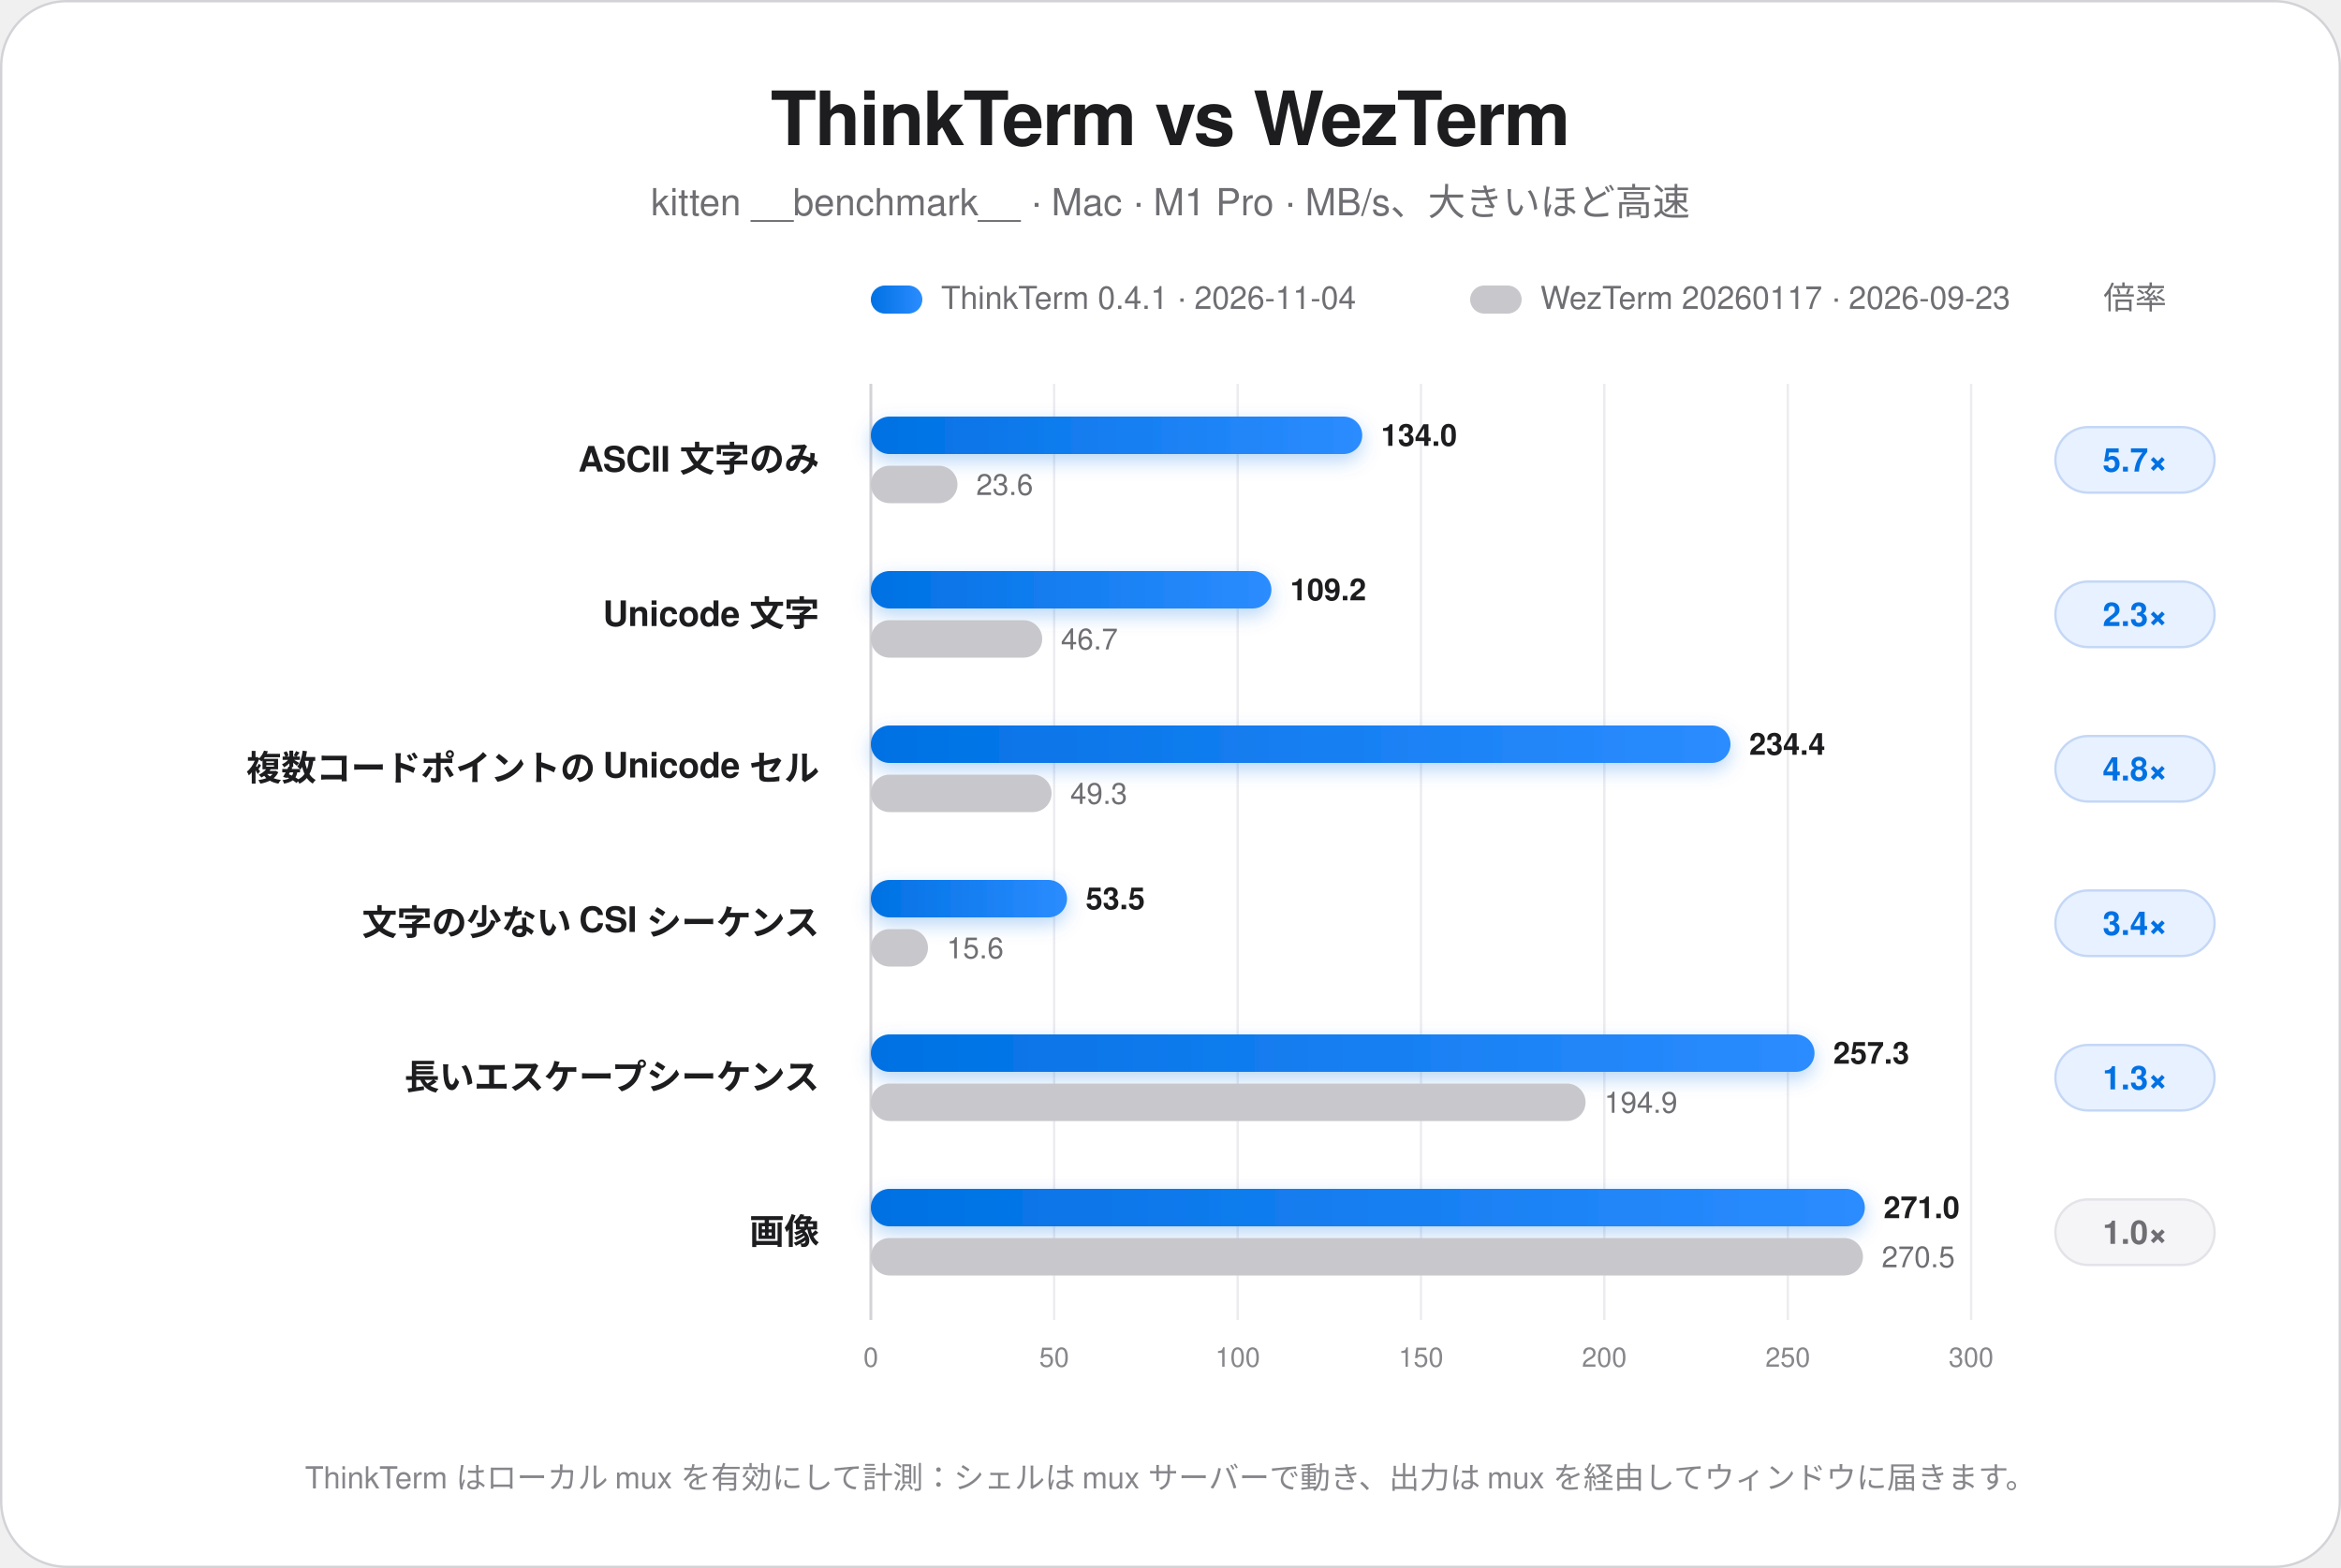
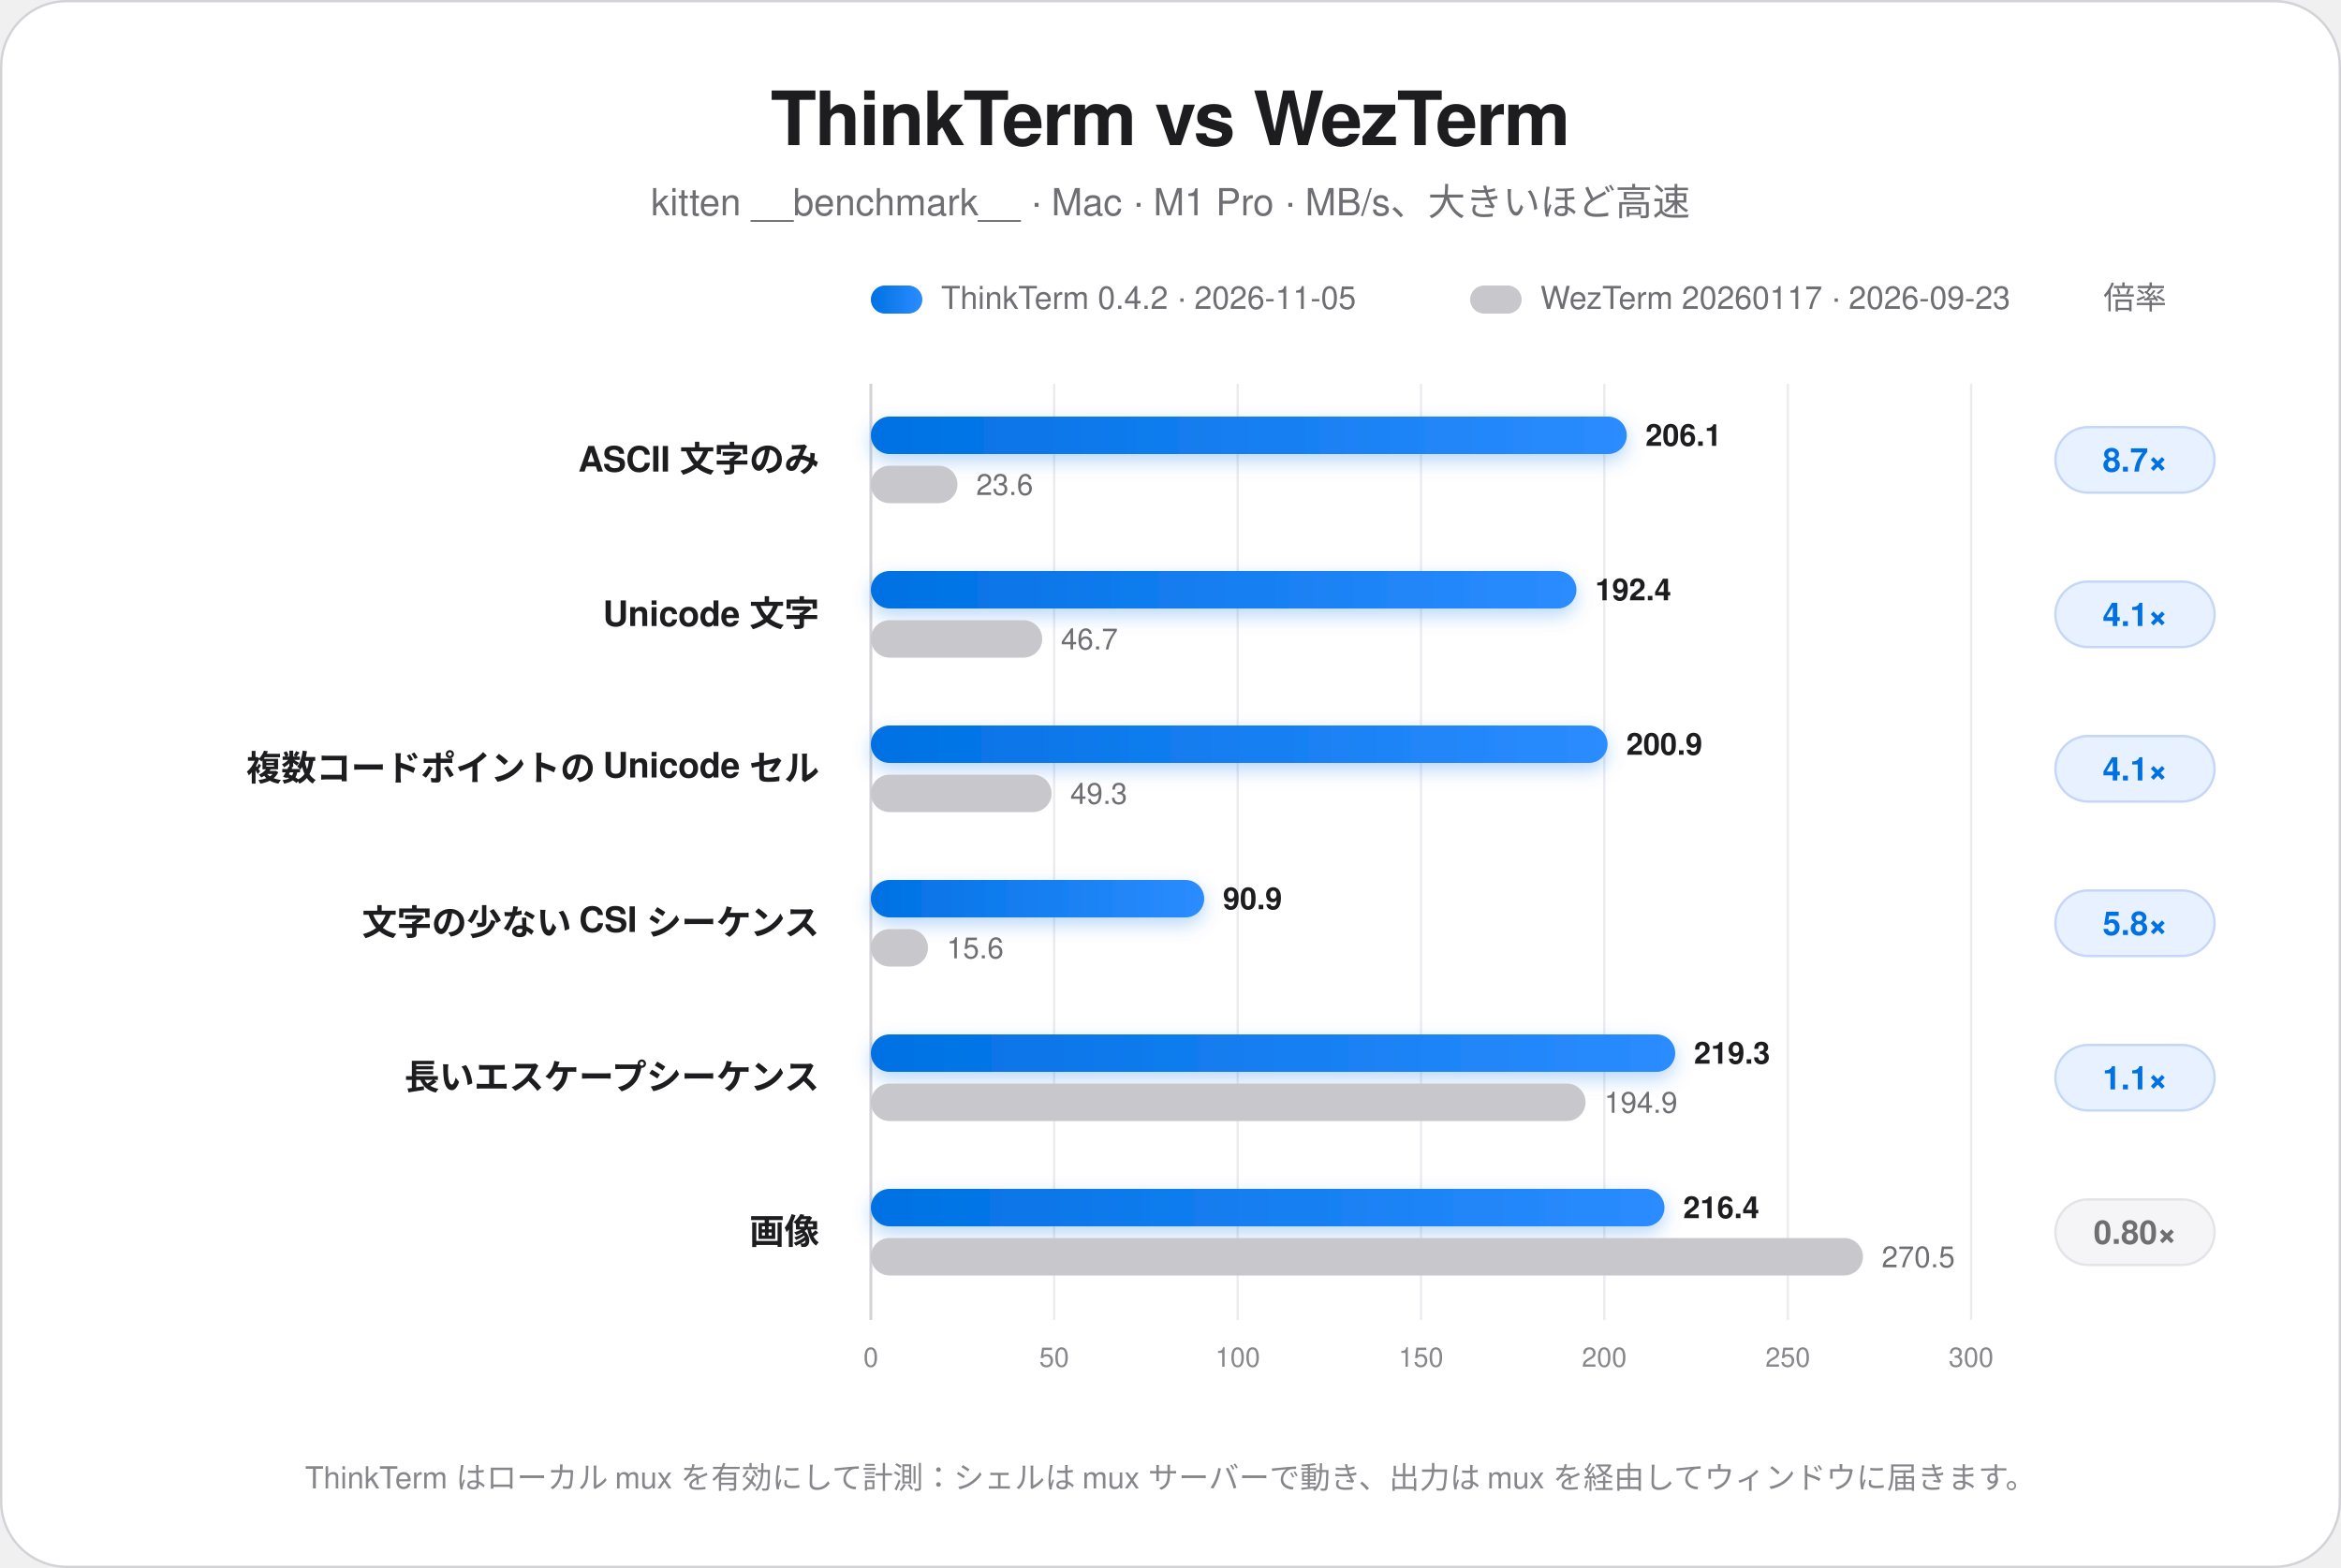
<svg xmlns="http://www.w3.org/2000/svg" viewBox="0 0 1000 670" width="1000" height="670" role="img" aria-labelledby="t d">
  <defs>
    <linearGradient id="ours" x1="0" y1="0" x2="1" y2="0">
      <stop offset="0" stop-color="#0071e3" />
      <stop offset="1" stop-color="#2b8cff" />
    </linearGradient>
    <filter id="glow" x="-10%" y="-80%" width="120%" height="300%">
      <feDropShadow dx="0" dy="3" stdDeviation="4" flood-color="#0071e3" flood-opacity="0.28" />
    </filter>
  </defs>
  <style>
text { font-family: -apple-system, BlinkMacSystemFont, 'SF Pro Display', 'SF Pro Text', 'Segoe UI', 'Helvetica Neue', Helvetica, Arial, 'Hiragino Sans', 'Hiragino Kaku Gothic ProN', 'Yu Gothic', 'Meiryo', 'Noto Sans CJK JP', sans-serif; fill: #1d1d1f; }
.headline { font-size: 32px; font-weight: 700; letter-spacing: -0.6px; }
.subhead { font-size: 16px; fill: #6e6e73; }
.label { font-size: 15px; font-weight: 600; letter-spacing: -0.1px; }
.legend { font-size: 13.5px; font-weight: 500; fill: #6e6e73; }
.val-ours { font-size: 13px; font-weight: 700; }
.val-theirs { font-size: 12.5px; font-weight: 500; fill: #6e6e73; }
.tick { font-size: 11.5px; fill: #86868b; }
.caption { font-size: 13px; font-weight: 500; fill: #86868b; }
.grid { stroke: #ececf0; stroke-width: 1; }
.axis { stroke: #d2d2d7; stroke-width: 1.2; }
.ours { fill: url(#ours); }
.ours-bar { fill: url(#ours); filter: url(#glow); }
.theirs { fill: #c7c7cc; }
.win { fill: #e8f1ff; stroke: #c4d7f6; }
.win-t { font-size: 14px; font-weight: 700; fill: #0071e3; }
.even { fill: #f5f5f7; stroke: #e3e3e8; }
.even-t { font-size: 14px; font-weight: 700; fill: #6e6e73; }
</style>
  <rect x="0.5" y="0.5" width="999" height="669" rx="28" fill="#ffffff" stroke="#d2d2d7" />
  <text x="500" y="62" class="headline" text-anchor="middle">ThinkTerm vs WezTerm</text>
  <text x="500" y="92" class="subhead" text-anchor="middle">kitten __benchmark__ · Mac · M1 Pro · MB/s、大きいほど高速</text>
  <rect x="372" y="122" width="22" height="12" rx="6" class="ours" />
-   <text x="402" y="132" class="legend">ThinkTerm 0.4.1 · 2026-11-04</text>
+   <text x="402" y="132" class="legend">ThinkTerm 0.4.2 · 2026-11-05</text>
  <rect x="628" y="122" width="22" height="12" rx="6" class="theirs" />
  <text x="658" y="132" class="legend">WezTerm 20260117 · 2026-09-23</text>
  <text x="912" y="132" class="legend" text-anchor="middle">倍率</text>
  <line x1="450.3" y1="164" x2="450.3" y2="564" class="grid" />
  <text x="450.3" y="584" class="tick" text-anchor="middle">50</text>
  <line x1="528.7" y1="164" x2="528.7" y2="564" class="grid" />
  <text x="528.7" y="584" class="tick" text-anchor="middle">100</text>
  <line x1="607.0" y1="164" x2="607.0" y2="564" class="grid" />
  <text x="607.0" y="584" class="tick" text-anchor="middle">150</text>
  <line x1="685.3" y1="164" x2="685.3" y2="564" class="grid" />
  <text x="685.3" y="584" class="tick" text-anchor="middle">200</text>
  <line x1="763.7" y1="164" x2="763.7" y2="564" class="grid" />
  <text x="763.7" y="584" class="tick" text-anchor="middle">250</text>
  <line x1="842.0" y1="164" x2="842.0" y2="564" class="grid" />
  <text x="842.0" y="584" class="tick" text-anchor="middle">300</text>
  <line x1="372" y1="164" x2="372" y2="564" class="axis" />
  <text x="372" y="584" class="tick" text-anchor="middle">0</text>
  <text x="350" y="201.5" class="label" text-anchor="end">ASCII 文字のみ</text>
-   <rect x="372" y="178" width="209.9" height="16" rx="8.0" class="ours-bar" />
-   <text x="589.9" y="190.5" class="val-ours">134.0</text>
+   <rect x="372" y="178" width="322.9" height="16" rx="8.0" class="ours-bar" />
+   <text x="702.9" y="190.5" class="val-ours">206.1</text>
  <rect x="372" y="199" width="37.0" height="16" rx="8.0" class="theirs" />
  <text x="417.0" y="211.5" class="val-theirs">23.6</text>
  <rect x="878" y="182.5" width="68" height="28" rx="14" class="win" />
-   <text x="912" y="201.5" class="win-t" text-anchor="middle">5.7×</text>
+   <text x="912" y="201.5" class="win-t" text-anchor="middle">8.7×</text>
  <text x="350" y="267.5" class="label" text-anchor="end">Unicode 文字</text>
-   <rect x="372" y="244" width="171.1" height="16" rx="8.0" class="ours-bar" />
-   <text x="551.1" y="256.5" class="val-ours">109.2</text>
+   <rect x="372" y="244" width="301.4" height="16" rx="8.0" class="ours-bar" />
+   <text x="681.4" y="256.5" class="val-ours">192.4</text>
  <rect x="372" y="265" width="73.2" height="16" rx="8.0" class="theirs" />
  <text x="453.2" y="277.5" class="val-theirs">46.7</text>
  <rect x="878" y="248.5" width="68" height="28" rx="14" class="win" />
-   <text x="912" y="267.5" class="win-t" text-anchor="middle">2.3×</text>
+   <text x="912" y="267.5" class="win-t" text-anchor="middle">4.1×</text>
  <text x="350" y="333.5" class="label" text-anchor="end">複数コードポイントの Unicode セル</text>
-   <rect x="372" y="310" width="367.2" height="16" rx="8.0" class="ours-bar" />
-   <text x="747.2" y="322.5" class="val-ours">234.4</text>
+   <rect x="372" y="310" width="314.7" height="16" rx="8.0" class="ours-bar" />
+   <text x="694.7" y="322.5" class="val-ours">200.9</text>
  <rect x="372" y="331" width="77.2" height="16" rx="8.0" class="theirs" />
  <text x="457.2" y="343.5" class="val-theirs">49.3</text>
  <rect x="878" y="314.5" width="68" height="28" rx="14" class="win" />
-   <text x="912" y="333.5" class="win-t" text-anchor="middle">4.8×</text>
+   <text x="912" y="333.5" class="win-t" text-anchor="middle">4.1×</text>
  <text x="350" y="399.5" class="label" text-anchor="end">文字の少ない CSI シーケンス</text>
-   <rect x="372" y="376" width="83.8" height="16" rx="8.0" class="ours-bar" />
-   <text x="463.8" y="388.5" class="val-ours">53.5</text>
+   <rect x="372" y="376" width="142.4" height="16" rx="8.0" class="ours-bar" />
+   <text x="522.4" y="388.5" class="val-ours">90.9</text>
  <rect x="372" y="397" width="24.4" height="16" rx="8.0" class="theirs" />
  <text x="404.4" y="409.5" class="val-theirs">15.6</text>
  <rect x="878" y="380.5" width="68" height="28" rx="14" class="win" />
-   <text x="912" y="399.5" class="win-t" text-anchor="middle">3.4×</text>
+   <text x="912" y="399.5" class="win-t" text-anchor="middle">5.8×</text>
  <text x="350" y="465.5" class="label" text-anchor="end">長いエスケープシーケンス</text>
-   <rect x="372" y="442" width="403.1" height="16" rx="8.0" class="ours-bar" />
-   <text x="783.1" y="454.5" class="val-ours">257.3</text>
+   <rect x="372" y="442" width="343.6" height="16" rx="8.0" class="ours-bar" />
+   <text x="723.6" y="454.5" class="val-ours">219.3</text>
  <rect x="372" y="463" width="305.3" height="16" rx="8.0" class="theirs" />
  <text x="685.3" y="475.5" class="val-theirs">194.9</text>
  <rect x="878" y="446.5" width="68" height="28" rx="14" class="win" />
-   <text x="912" y="465.5" class="win-t" text-anchor="middle">1.3×</text>
+   <text x="912" y="465.5" class="win-t" text-anchor="middle">1.1×</text>
  <text x="350" y="531.5" class="label" text-anchor="end">画像</text>
-   <rect x="372" y="508" width="424.6" height="16" rx="8.0" class="ours-bar" />
-   <text x="804.6" y="520.5" class="val-ours">271.0</text>
+   <rect x="372" y="508" width="339.0" height="16" rx="8.0" class="ours-bar" />
+   <text x="719.0" y="520.5" class="val-ours">216.4</text>
  <rect x="372" y="529" width="423.8" height="16" rx="8.0" class="theirs" />
  <text x="803.8" y="541.5" class="val-theirs">270.5</text>
  <rect x="878" y="512.5" width="68" height="28" rx="14" class="even" />
-   <text x="912" y="531.5" class="even-t" text-anchor="middle">1.0×</text>
+   <text x="912" y="531.5" class="even-t" text-anchor="middle">0.80×</text>
  <text x="500" y="636" class="caption" text-anchor="middle">ThinkTerm はローカル mux を有効にして計測：シェルは mux サーバーで動き、出力は mux を経由してウィンドウに届きます。</text>
</svg>
